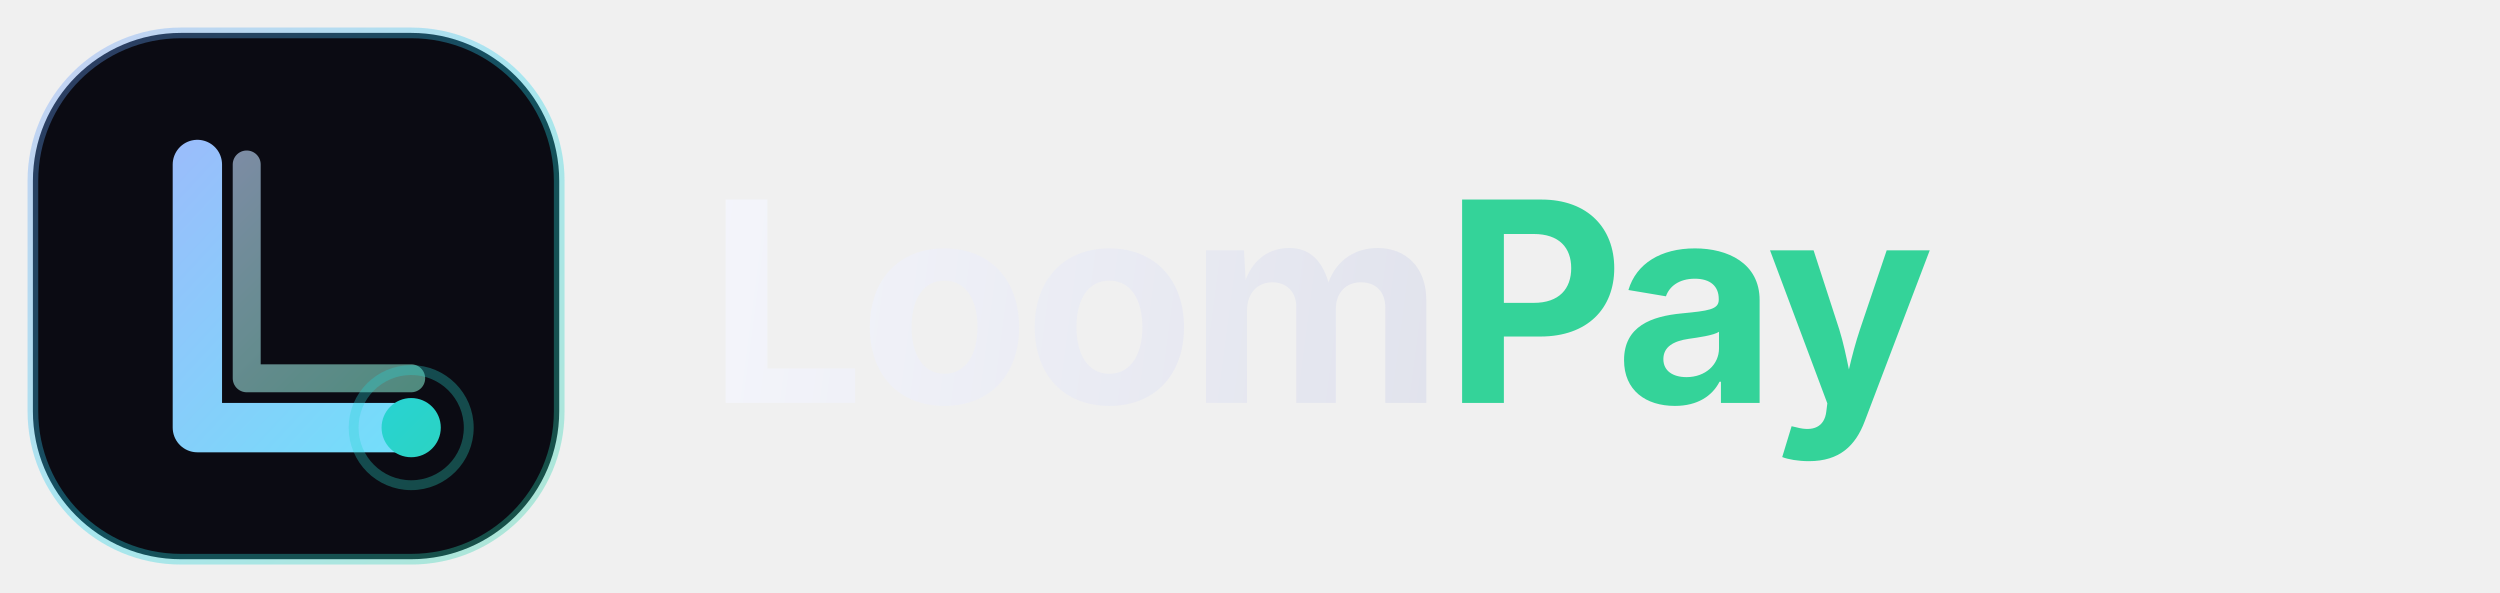
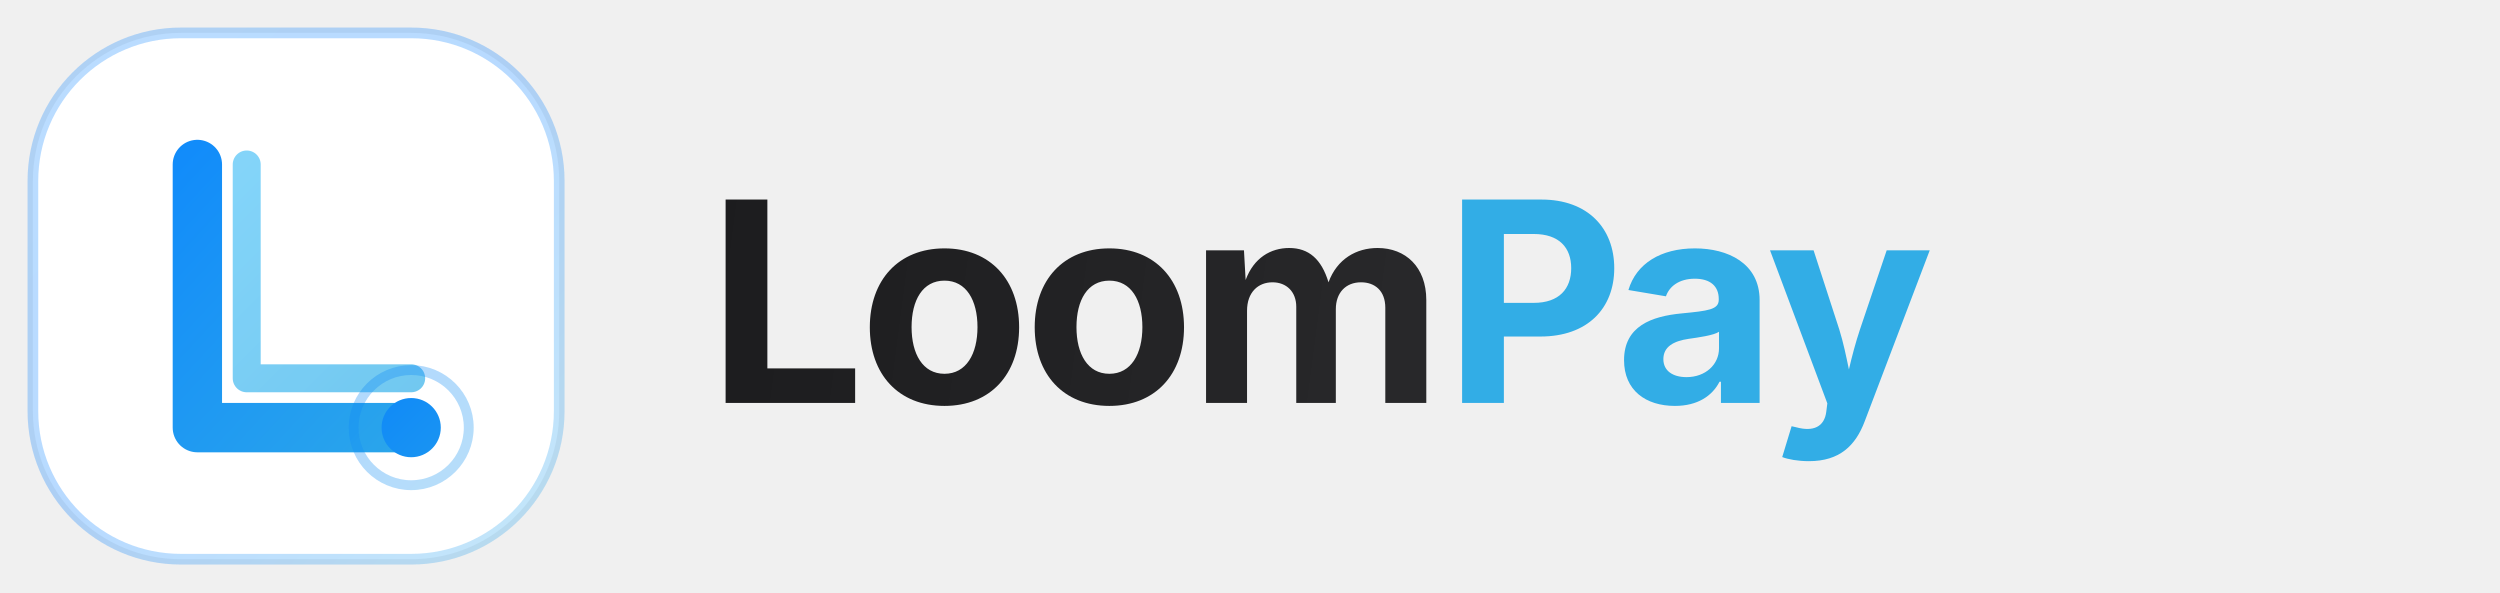
<svg xmlns="http://www.w3.org/2000/svg" width="304" height="72" viewBox="0 0 304 72" fill="none" role="img" aria-label="LoomPay">
  <defs>
    <linearGradient id="lg-a" x1="0" y1="0" x2="72" y2="72" gradientUnits="userSpaceOnUse">
-       <stop stop-color="#818CF8" />
-       <stop offset="0.5" stop-color="#22D3EE" />
-       <stop offset="1" stop-color="#34D399" />
+       <stop stop-color="#0A84FF" />
+       <stop offset="0.5" stop-color="#007AFF" />
+       <stop offset="1" stop-color="#32ADE6" />
    </linearGradient>
    <linearGradient id="lg-b" x1="10" y1="12" x2="62" y2="60" gradientUnits="userSpaceOnUse">
-       <stop stop-color="#A5B4FC" />
-       <stop offset="1" stop-color="#67E8F9" />
+       <stop stop-color="#0A84FF" />
+       <stop offset="1" stop-color="#32ADE6" />
    </linearGradient>
    <linearGradient id="lg-c" x1="20" y1="18" x2="58" y2="56" gradientUnits="userSpaceOnUse">
-       <stop stop-color="#C7D2FE" stop-opacity="0.9" />
-       <stop offset="1" stop-color="#6EE7B7" stop-opacity="0.8" />
+       <stop stop-color="#5AC8FA" />
+       <stop offset="1" stop-color="#32ADE6" />
    </linearGradient>
    <linearGradient id="lg-word" x1="86" y1="24" x2="300" y2="52" gradientUnits="userSpaceOnUse">
-       <stop stop-color="#F4F5FB" />
-       <stop offset="1" stop-color="#C7CAD9" />
+       <stop stop-color="#1C1C1E" />
+       <stop offset="1" stop-color="#3A3A3C" />
    </linearGradient>
  </defs>
-   <rect x="4" y="4" width="64" height="64" rx="18" fill="#0B0B13" />
-   <rect x="4" y="4" width="64" height="64" rx="18" stroke="url(#lg-a)" stroke-opacity="0.35" stroke-width="1.3" />
+   <rect x="4" y="4" width="64" height="64" rx="18" fill="#FFFFFF" />
+   <rect x="4" y="4" width="64" height="64" rx="18" stroke="url(#lg-a)" stroke-opacity="0.28" stroke-width="1.3" />
  <path d="M24 20 V52 H50" stroke="url(#lg-b)" stroke-width="6" stroke-linecap="round" stroke-linejoin="round" />
  <path d="M30 20 V46 H50" stroke="url(#lg-c)" stroke-width="3.4" stroke-linecap="round" stroke-linejoin="round" opacity="0.72" />
  <circle cx="50" cy="52" r="3.6" fill="url(#lg-a)" />
  <circle cx="50" cy="52" r="7" stroke="url(#lg-a)" stroke-opacity="0.32" stroke-width="1.2" />
  <text x="86" y="49" font-family="'Space Grotesk', Inter, sans-serif" font-size="34" font-weight="700" letter-spacing="-0.8" fill="url(#lg-word)">Loom<tspan fill="url(#lg-a)">Pay</tspan>
  </text>
</svg>
